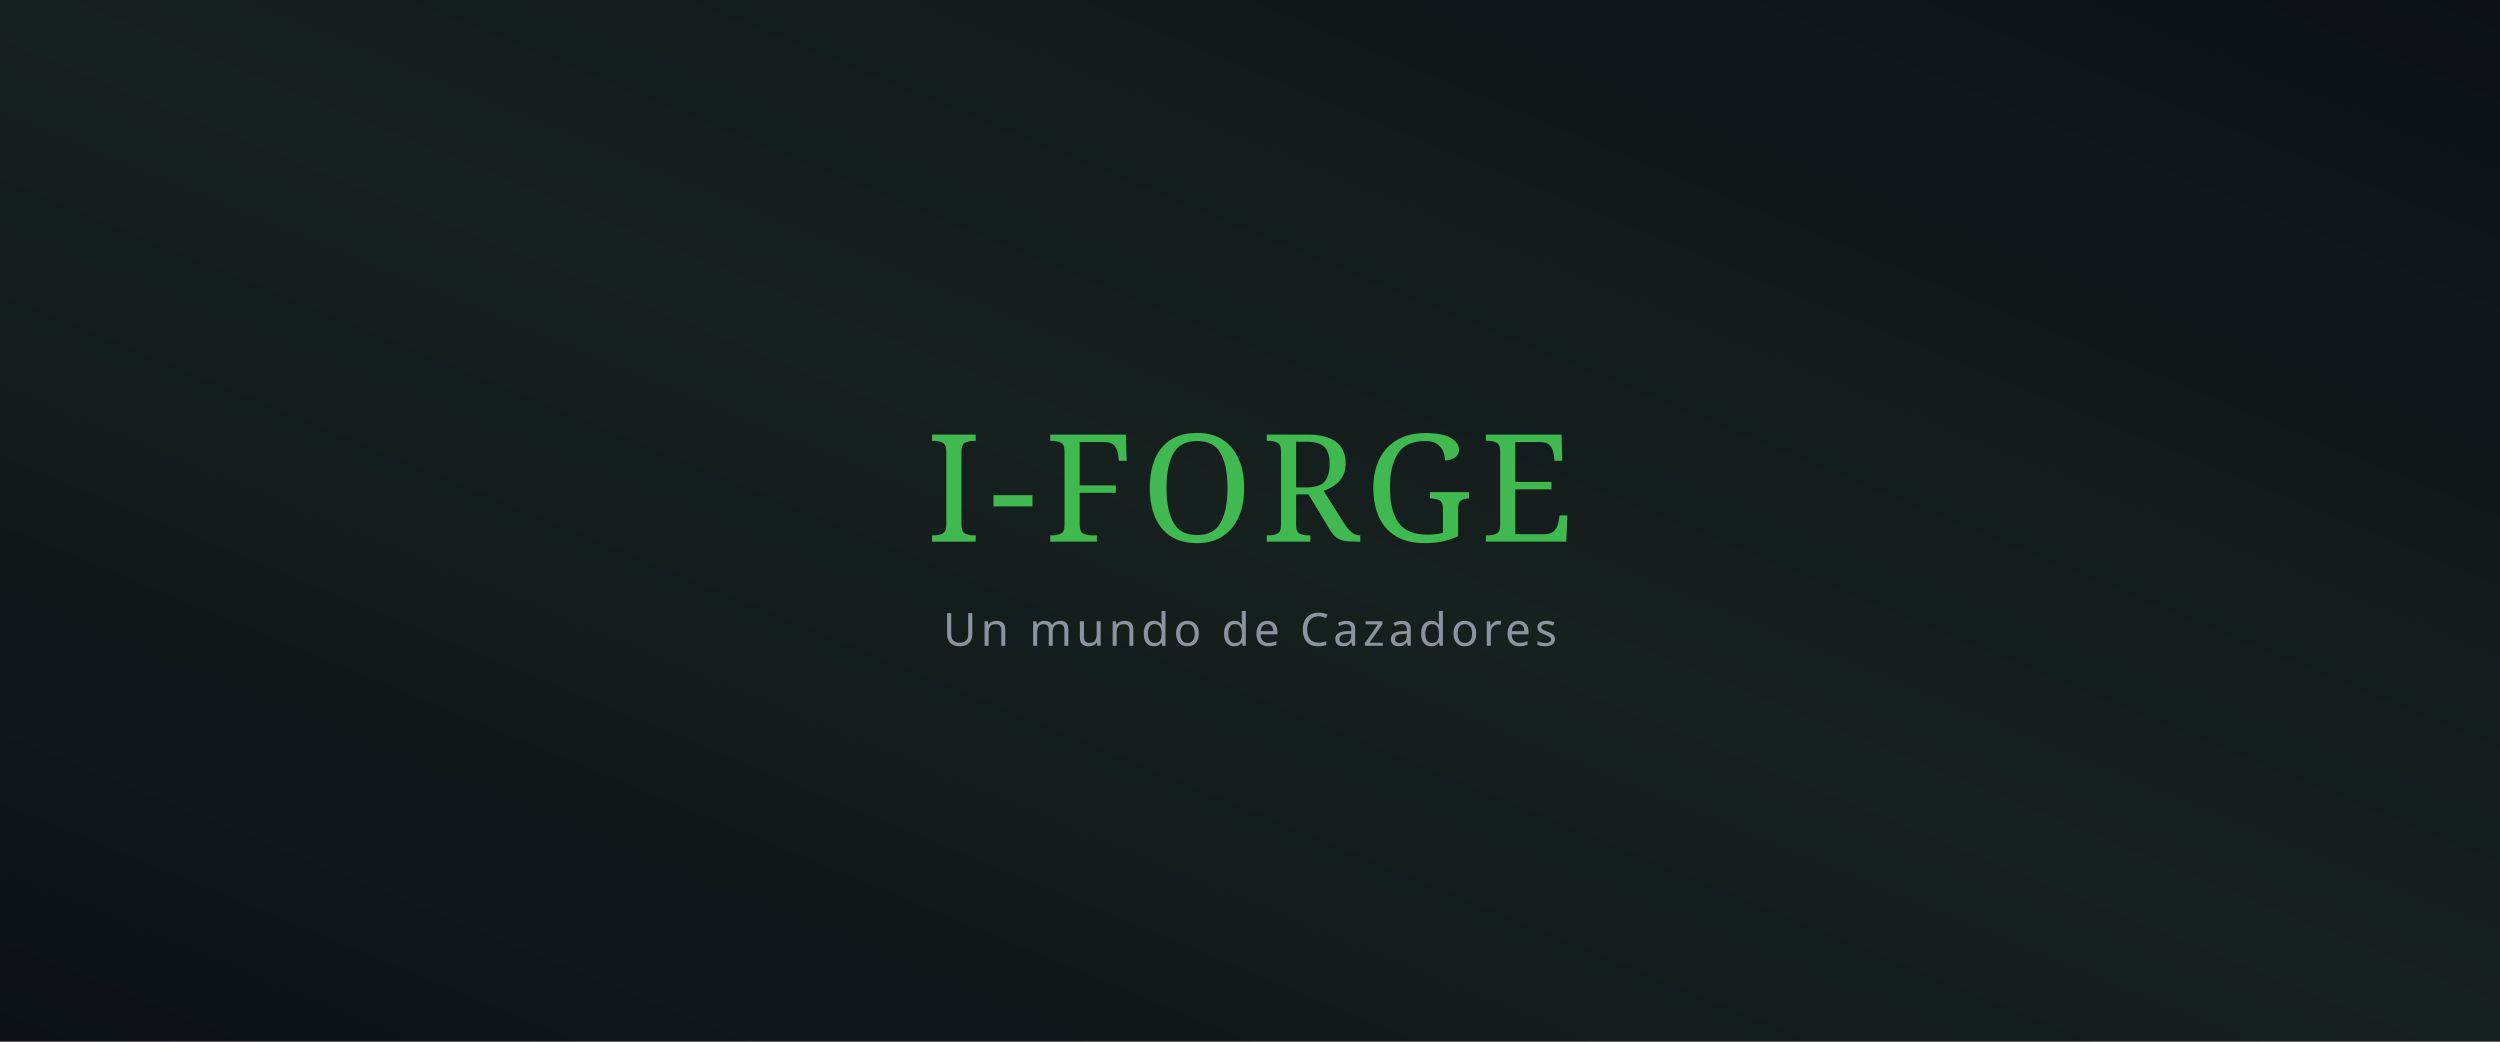
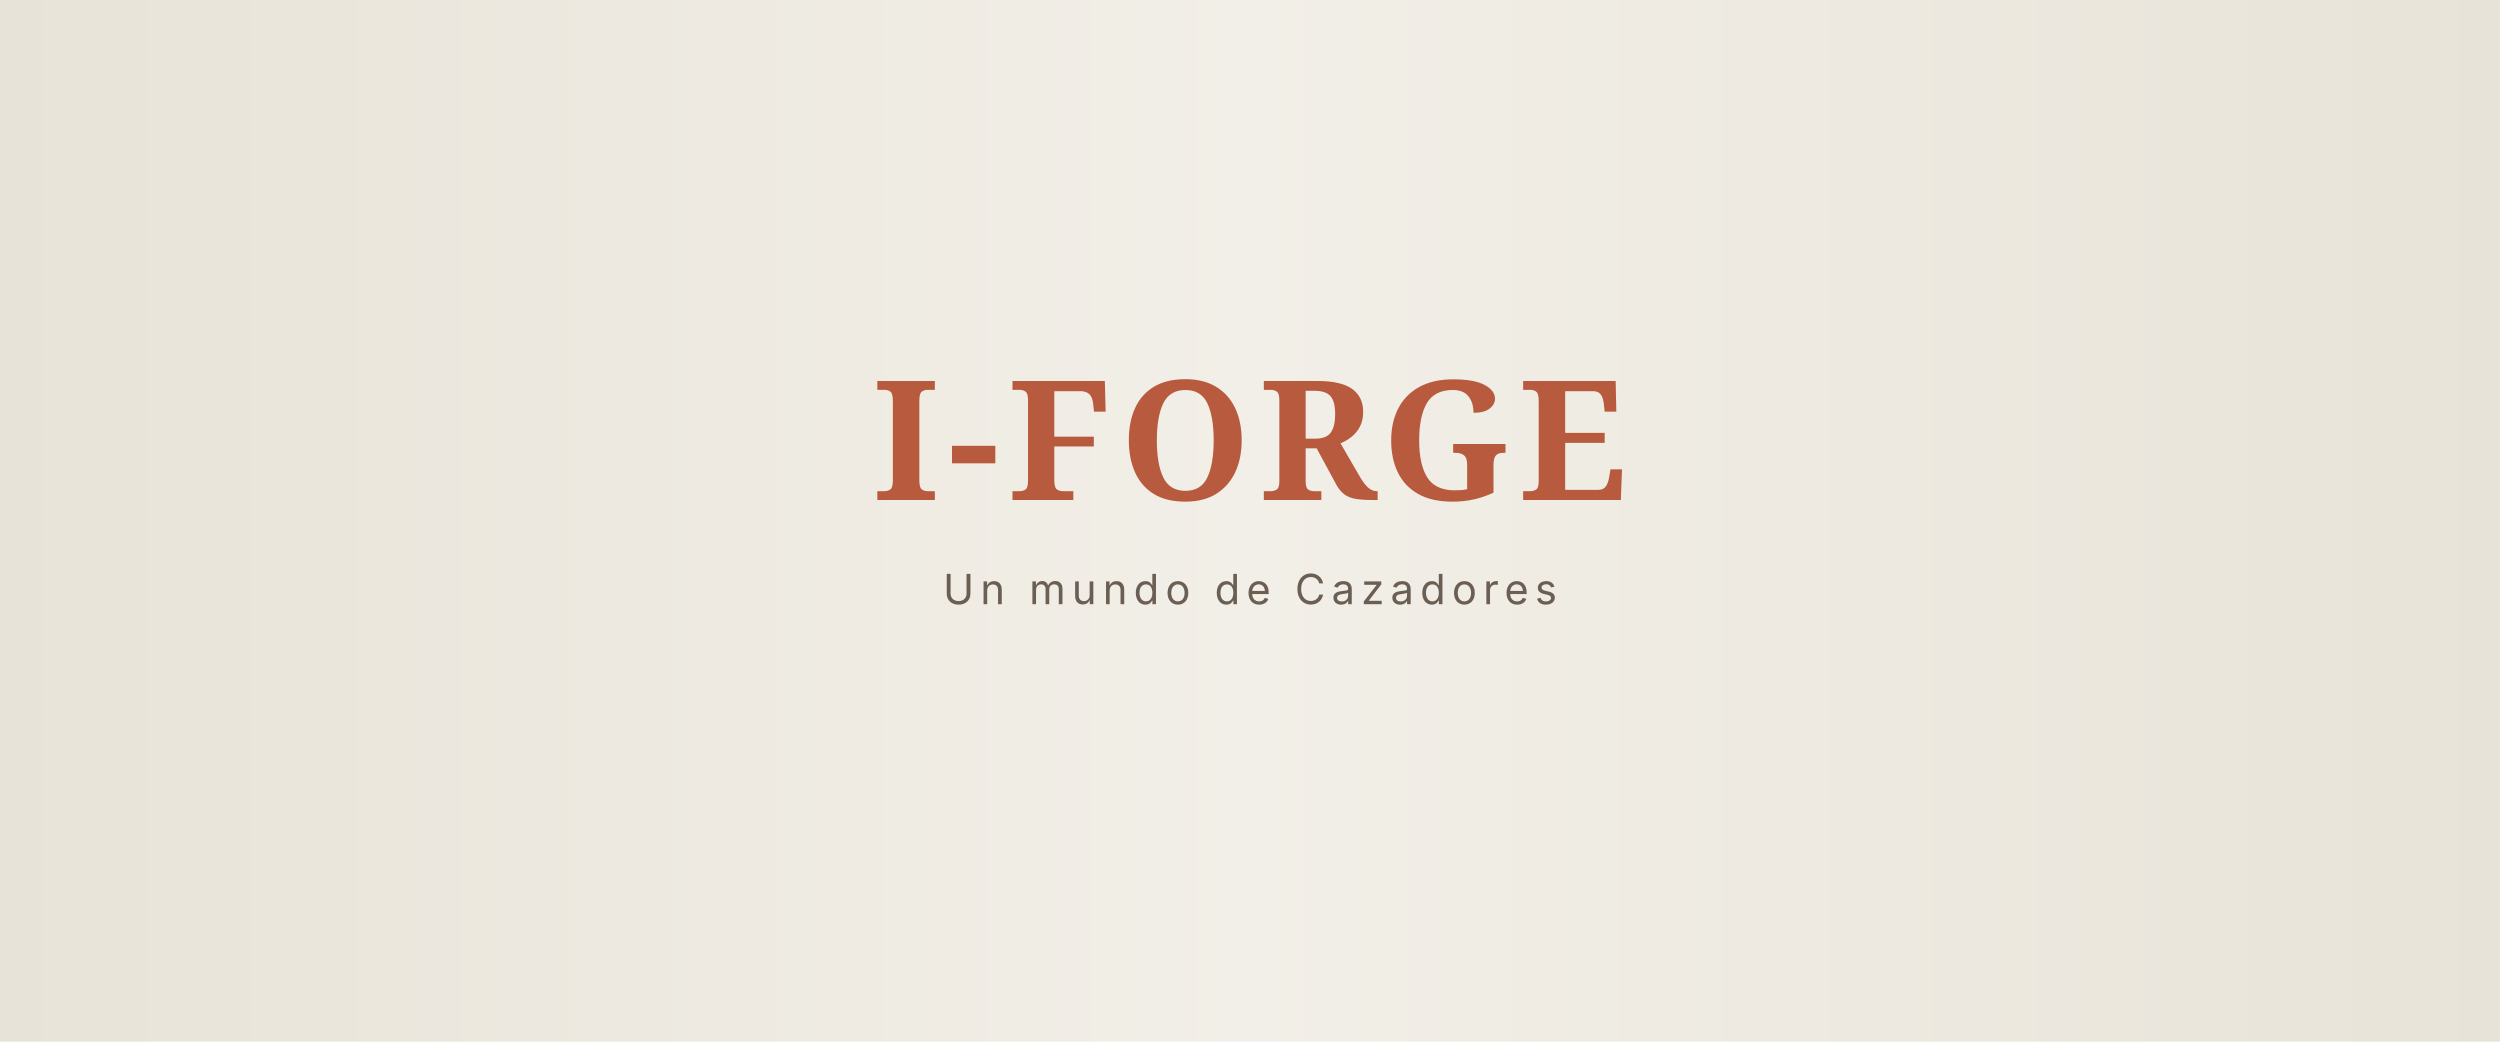
<svg xmlns="http://www.w3.org/2000/svg" width="1200" height="500" viewBox="0 0 1200 500">
  <defs>
-     <linearGradient id="g" x1="100%" y1="0%" x2="0%" y2="100%">
-       <stop offset="0%" style="stop-color:#0d1117" />
-       <stop offset="50%" style="stop-color:#16201e" />
-       <stop offset="100%" style="stop-color:#0d1117" />
+     <linearGradient id="g" x1="100%" y1="0%" x2="0%" y2="0%">
+       <stop offset="0%" style="stop-color:#e8e3d8" />
+       <stop offset="50%" style="stop-color:#f2efe8" />
+       <stop offset="100%" style="stop-color:#e8e3d8" />
    </linearGradient>
  </defs>
  <rect fill="url(#g)" width="1200" height="500" />
-   <text x="600" y="260" font-family="Georgia,serif" font-size="72" fill="#3fb950" text-anchor="middle" letter-spacing="4">I-FORGE</text>
-   <text x="600" y="310" font-family="sans-serif" font-size="22" fill="#8b949e" text-anchor="middle" letter-spacing="2">Un mundo de Cazadores</text>
+   <text x="600" y="240" font-family="Playfair Display, Georgia, serif" font-size="80" fill="#b85a3e" text-anchor="middle" letter-spacing="4" font-weight="700">I-FORGE</text>
+   <text x="600" y="290" font-family="Inter, sans-serif" font-size="20" fill="#6b5e53" text-anchor="middle" letter-spacing="3">Un mundo de Cazadores</text>
</svg>
